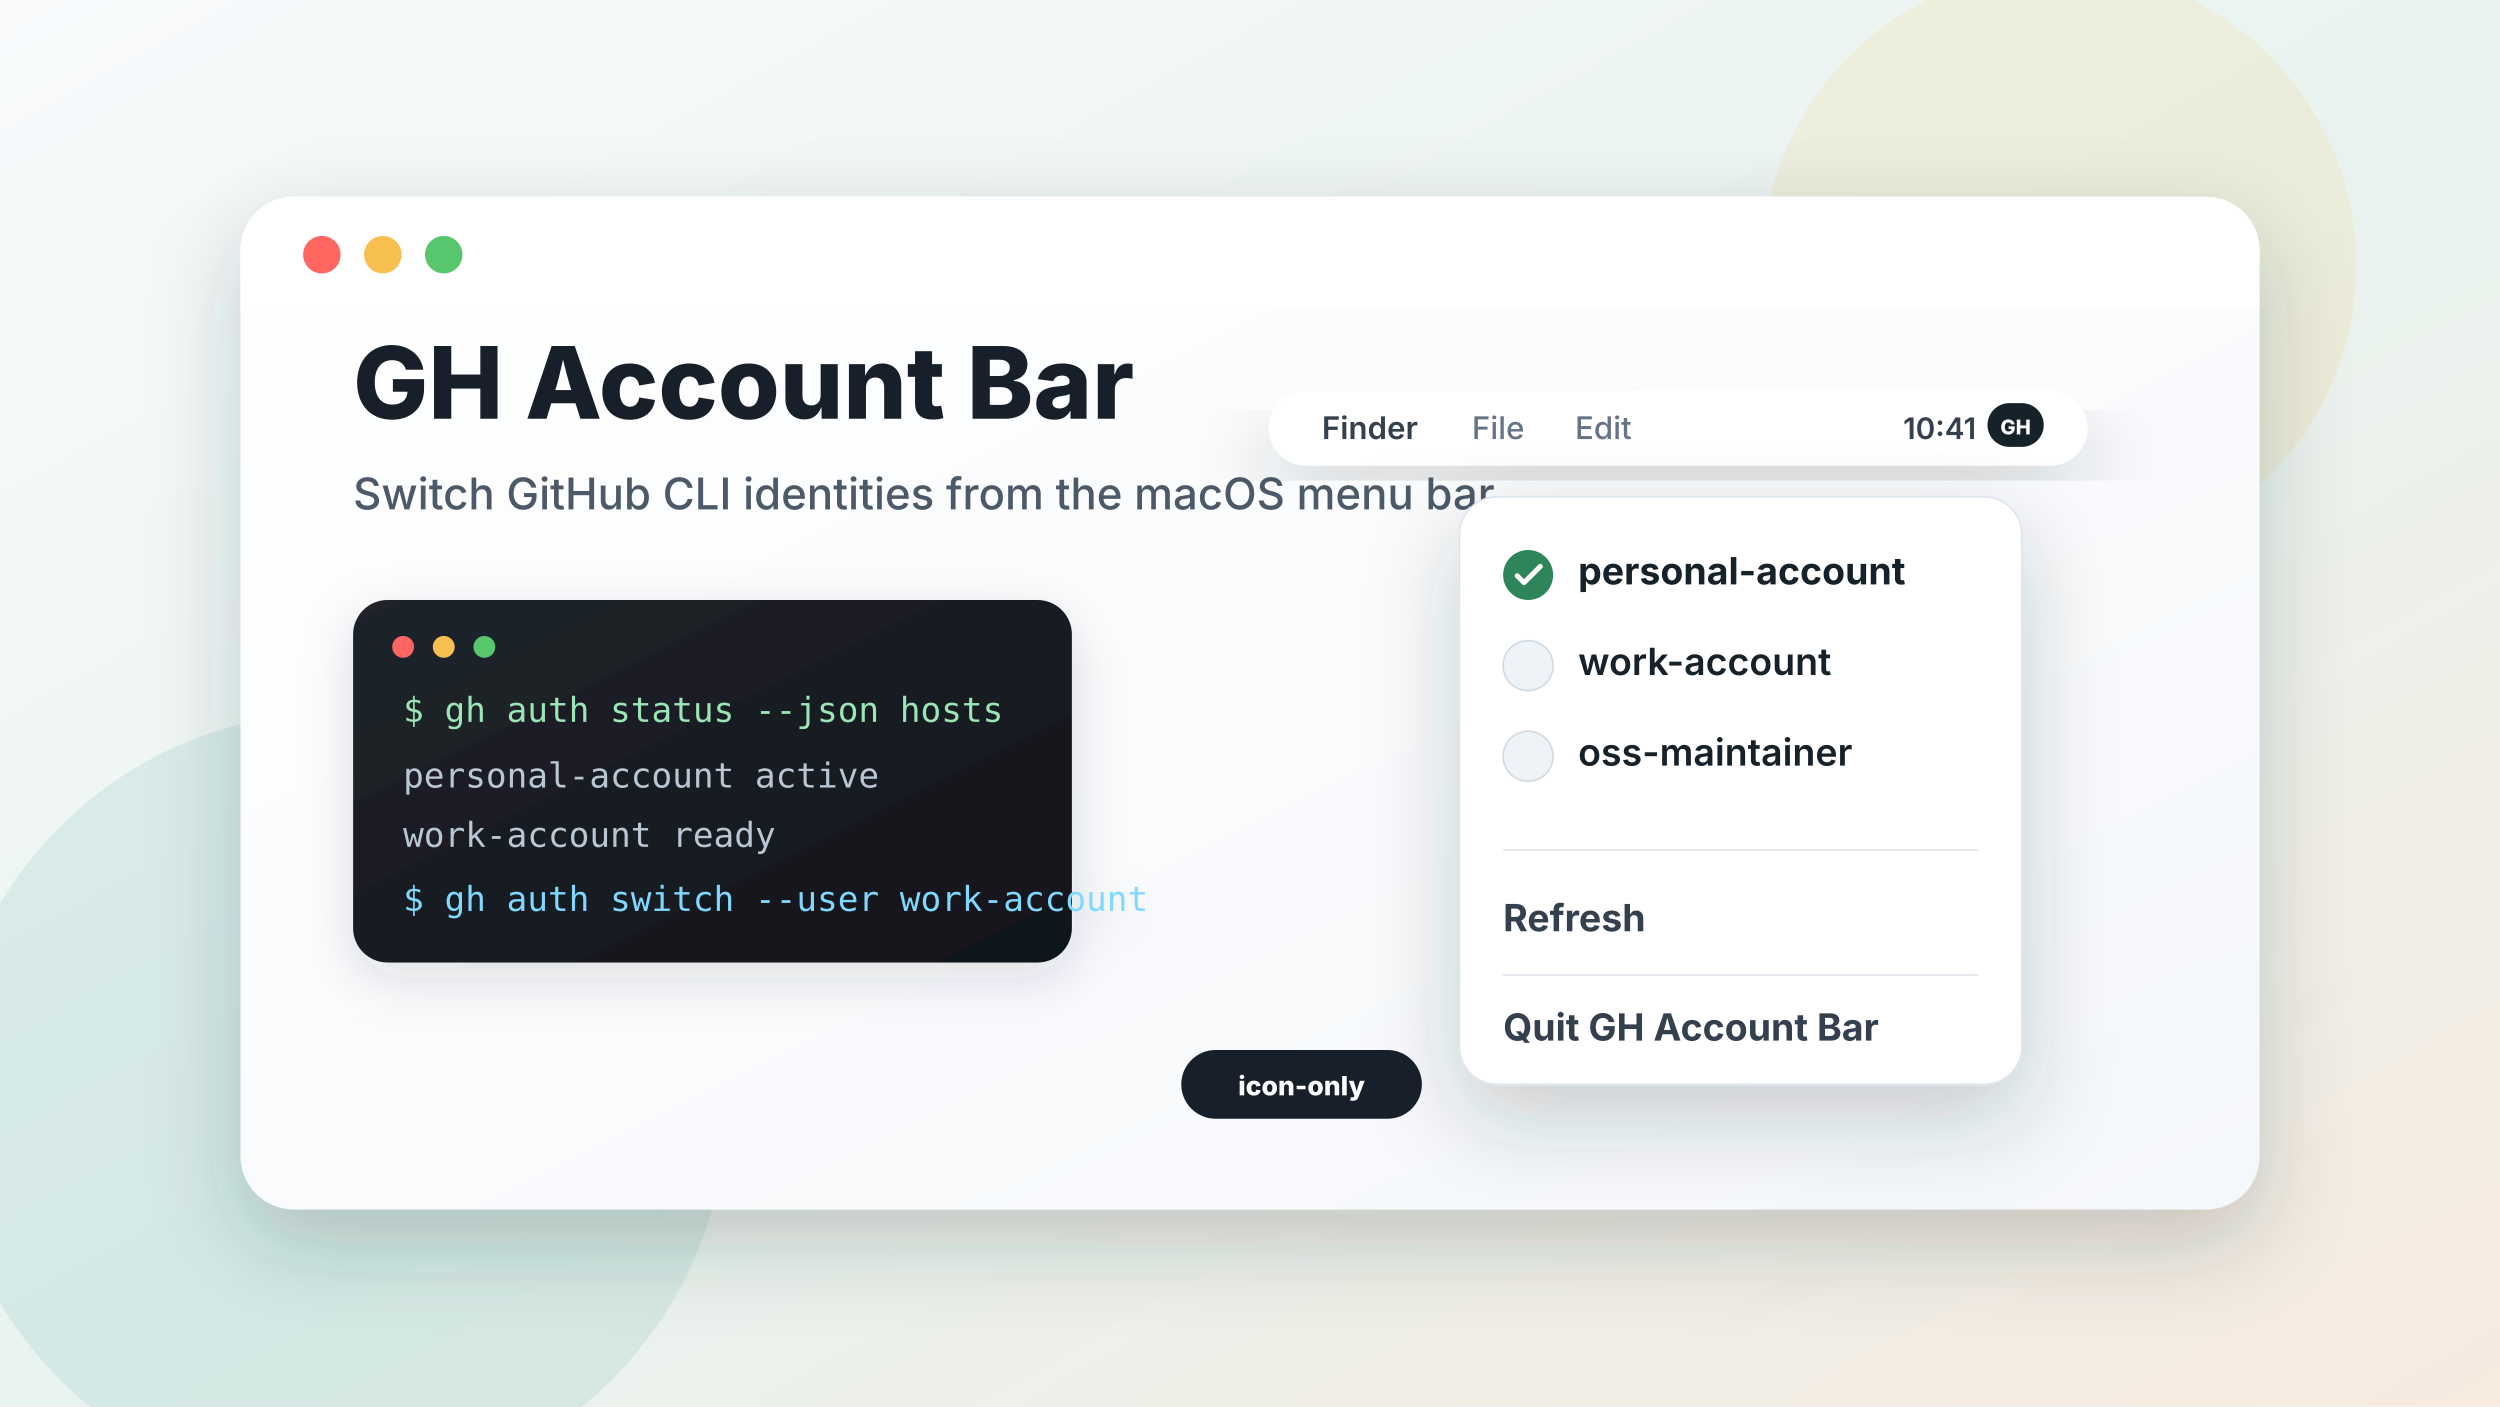
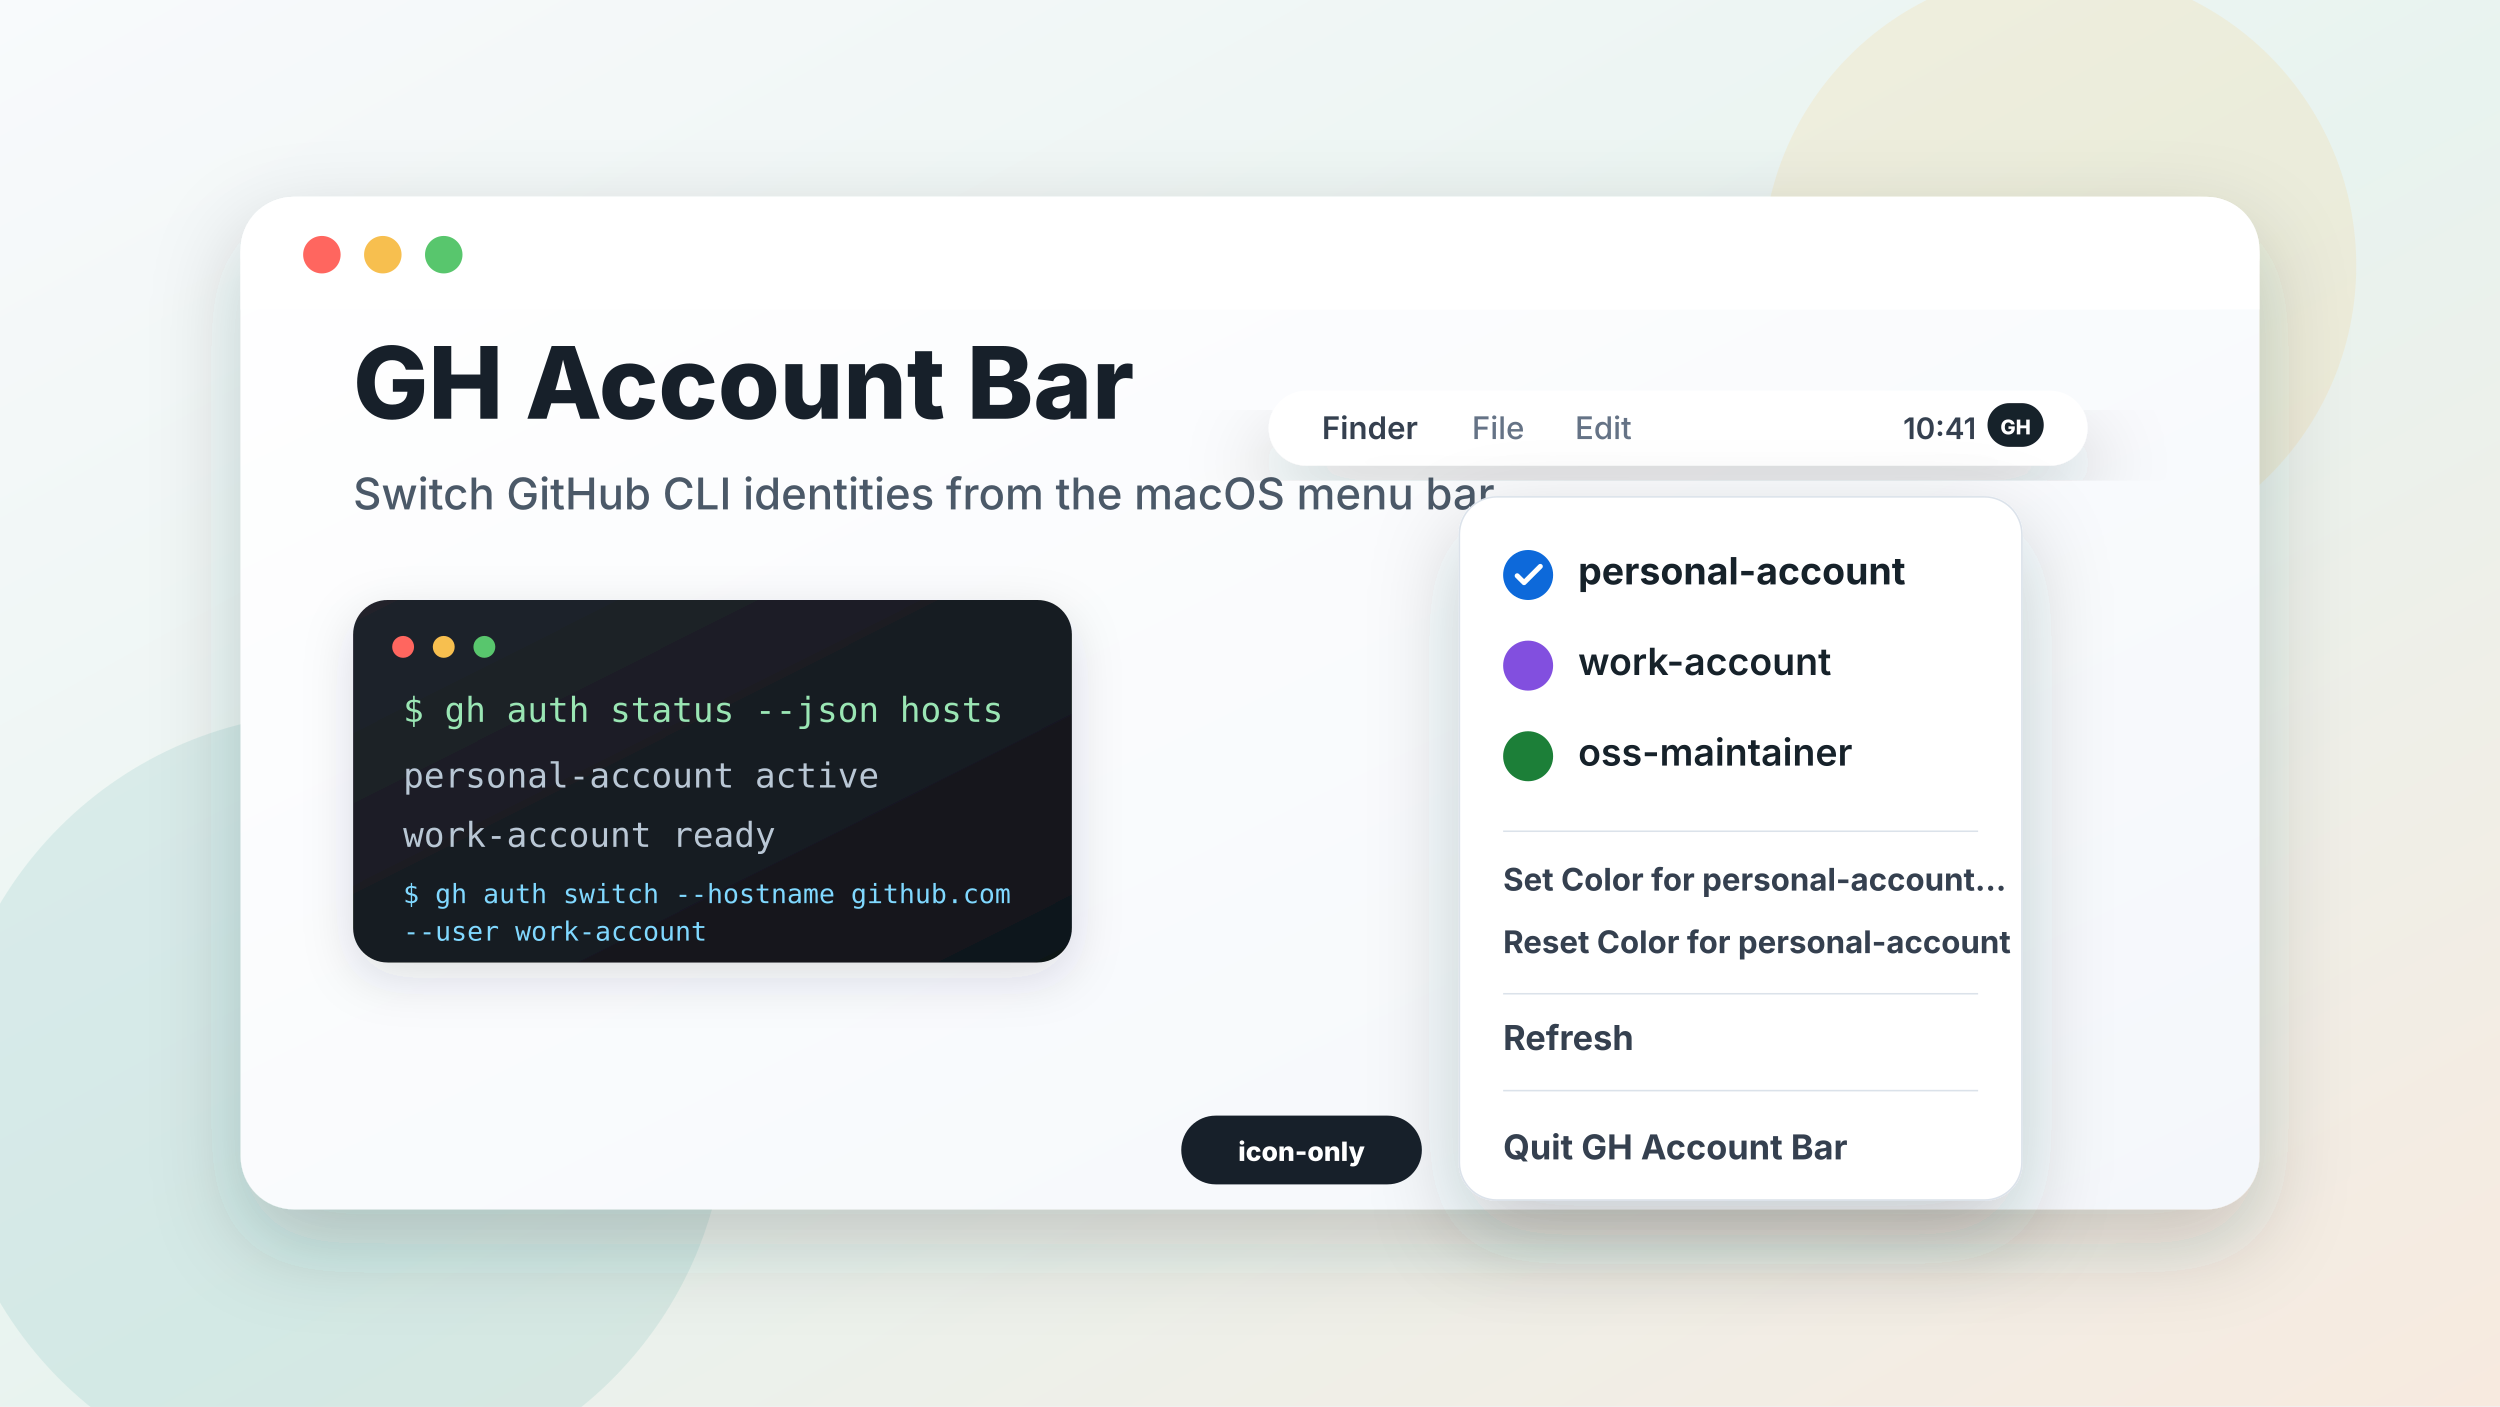
<svg xmlns="http://www.w3.org/2000/svg" width="1600" height="900" viewBox="0 0 1600 900" role="img" aria-labelledby="title desc">
  <defs>
    <linearGradient id="bg" x1="0" y1="0" x2="1" y2="1">
      <stop offset="0" stop-color="#f8fafc" />
      <stop offset="0.52" stop-color="#e8f3ef" />
      <stop offset="1" stop-color="#f7eadf" />
    </linearGradient>
    <linearGradient id="window" x1="0" y1="0" x2="1" y2="1">
      <stop offset="0" stop-color="#ffffff" />
      <stop offset="1" stop-color="#f4f7fb" />
    </linearGradient>
    <linearGradient id="terminal" x1="0" y1="0" x2="1" y2="1">
      <stop offset="0" stop-color="#20242c" />
      <stop offset="1" stop-color="#101419" />
    </linearGradient>
    <filter id="shadow" x="-20%" y="-20%" width="140%" height="140%">
      <feDropShadow dx="0" dy="22" stdDeviation="28" flood-color="#29323d" flood-opacity="0.22" />
    </filter>
    <filter id="softShadow" x="-20%" y="-20%" width="140%" height="140%">
      <feDropShadow dx="0" dy="10" stdDeviation="16" flood-color="#29323d" flood-opacity="0.14" />
    </filter>
  </defs>
  <rect width="1600" height="900" fill="url(#bg)" />
  <circle cx="1318" cy="170" r="190" fill="#f8c66d" opacity="0.16" />
  <circle cx="215" cy="706" r="250" fill="#46a6a0" opacity="0.13" />
  <g filter="url(#shadow)">
    <rect x="154" y="126" width="1292" height="648" rx="34" fill="url(#window)" />
    <rect x="154" y="126" width="1292" height="72" rx="34" fill="#ffffff" />
    <path d="M154 164a38 38 0 0 1 38-38h1216a38 38 0 0 1 38 38v34H154z" fill="#ffffff" />
    <circle cx="206" cy="163" r="12" fill="#ff665f" />
    <circle cx="245" cy="163" r="12" fill="#f7bf4f" />
    <circle cx="284" cy="163" r="12" fill="#59c66d" />
  </g>
  <g transform="translate(226 268)">
    <text x="0" y="0" font-family="Inter, -apple-system, BlinkMacSystemFont, Segoe UI, sans-serif" font-size="64" font-weight="760" fill="#17202a">GH Account Bar</text>
    <text x="0" y="58" font-family="Inter, -apple-system, BlinkMacSystemFont, Segoe UI, sans-serif" font-size="28" font-weight="500" fill="#4b5968">Switch GitHub CLI identities from the macOS menu bar.</text>
    <g transform="translate(0 116)" filter="url(#softShadow)">
      <rect x="0" y="0" width="460" height="232" rx="22" fill="url(#terminal)" />
      <circle cx="32" cy="30" r="7" fill="#ff665f" />
      <circle cx="58" cy="30" r="7" fill="#f7bf4f" />
      <circle cx="84" cy="30" r="7" fill="#59c66d" />
      <text x="32" y="78" font-family="SFMono-Regular, Menlo, Consolas, monospace" font-size="22" fill="#9ae6b4">$ gh auth status --json hosts</text>
      <text x="32" y="120" font-family="SFMono-Regular, Menlo, Consolas, monospace" font-size="22" fill="#b9c7d5">personal-account  active</text>
      <text x="32" y="158" font-family="SFMono-Regular, Menlo, Consolas, monospace" font-size="22" fill="#b9c7d5">work-account      ready</text>
-       <text x="32" y="199" font-family="SFMono-Regular, Menlo, Consolas, monospace" font-size="22" fill="#80d8ff">$ gh auth switch --user work-account</text>
+       <text x="32" y="194" font-family="SFMono-Regular, Menlo, Consolas, monospace" font-size="17" fill="#80d8ff">$ gh auth switch --hostname github.com</text>
+       <text x="32" y="218" font-family="SFMono-Regular, Menlo, Consolas, monospace" font-size="17" fill="#80d8ff">  --user work-account</text>
    </g>
  </g>
  <g transform="translate(812 250)" filter="url(#shadow)">
    <rect x="0" y="0" width="524" height="48" rx="24" fill="#ffffff" opacity="0.95" />
    <text x="34" y="31" font-family="Inter, -apple-system, BlinkMacSystemFont, Segoe UI, sans-serif" font-size="20" font-weight="620" fill="#344050">Finder</text>
    <text x="130" y="31" font-family="Inter, -apple-system, BlinkMacSystemFont, Segoe UI, sans-serif" font-size="20" font-weight="520" fill="#657386">File</text>
    <text x="196" y="31" font-family="Inter, -apple-system, BlinkMacSystemFont, Segoe UI, sans-serif" font-size="20" font-weight="520" fill="#657386">Edit</text>
    <text x="406" y="31" font-family="Inter, -apple-system, BlinkMacSystemFont, Segoe UI, sans-serif" font-size="19" font-weight="620" fill="#344050">10:41</text>
    <g transform="translate(468 13)">
      <rect x="-8" y="-5" width="36" height="28" rx="14" fill="#17202a" />
      <text x="10" y="15" text-anchor="middle" font-family="Inter, -apple-system, BlinkMacSystemFont, Segoe UI, sans-serif" font-size="13" font-weight="800" fill="#ffffff">GH</text>
    </g>
  </g>
  <g transform="translate(934 318)" filter="url(#shadow)">
-     <rect x="0" y="0" width="360" height="376" rx="24" fill="#ffffff" />
-     <rect x="0" y="0" width="360" height="376" rx="24" fill="none" stroke="#dbe2ea" />
+     <rect x="0" y="0" width="360" height="450" rx="24" fill="#ffffff" />
+     <rect x="0" y="0" width="360" height="450" rx="24" fill="none" stroke="#dbe2ea" />
    <g transform="translate(28 34)">
-       <circle cx="16" cy="16" r="16" fill="#2f855a" />
+       <circle cx="16" cy="16" r="16" fill="#0969da" />
      <path d="M9 16.5l4.4 4.4L23.8 10.5" fill="none" stroke="#ffffff" stroke-width="3.2" stroke-linecap="round" stroke-linejoin="round" />
      <text x="48" y="22" font-family="Inter, -apple-system, BlinkMacSystemFont, Segoe UI, sans-serif" font-size="24" font-weight="720" fill="#17202a">personal-account</text>
    </g>
    <g transform="translate(28 92)">
-       <circle cx="16" cy="16" r="16" fill="#eef3f7" stroke="#cfd8e3" />
+       <circle cx="16" cy="16" r="16" fill="#8250df" />
      <text x="48" y="22" font-family="Inter, -apple-system, BlinkMacSystemFont, Segoe UI, sans-serif" font-size="24" font-weight="640" fill="#17202a">work-account</text>
    </g>
    <g transform="translate(28 150)">
-       <circle cx="16" cy="16" r="16" fill="#eef3f7" stroke="#cfd8e3" />
+       <circle cx="16" cy="16" r="16" fill="#1a7f37" />
      <text x="48" y="22" font-family="Inter, -apple-system, BlinkMacSystemFont, Segoe UI, sans-serif" font-size="24" font-weight="640" fill="#17202a">oss-maintainer</text>
    </g>
-     <line x1="28" y1="226" x2="332" y2="226" stroke="#dbe2ea" />
-     <text x="28" y="278" font-family="Inter, -apple-system, BlinkMacSystemFont, Segoe UI, sans-serif" font-size="24" font-weight="650" fill="#344050">Refresh</text>
-     <line x1="28" y1="306" x2="332" y2="306" stroke="#dbe2ea" />
-     <text x="28" y="348" font-family="Inter, -apple-system, BlinkMacSystemFont, Segoe UI, sans-serif" font-size="24" font-weight="650" fill="#344050">Quit GH Account Bar</text>
+     <line x1="28" y1="214" x2="332" y2="214" stroke="#dbe2ea" />
+     <text x="28" y="252" font-family="Inter, -apple-system, BlinkMacSystemFont, Segoe UI, sans-serif" font-size="20" font-weight="650" fill="#344050">Set Color for personal-account...</text>
+     <text x="28" y="292" font-family="Inter, -apple-system, BlinkMacSystemFont, Segoe UI, sans-serif" font-size="20" font-weight="650" fill="#344050">Reset Color for personal-account</text>
+     <line x1="28" y1="318" x2="332" y2="318" stroke="#dbe2ea" />
+     <text x="28" y="354" font-family="Inter, -apple-system, BlinkMacSystemFont, Segoe UI, sans-serif" font-size="22" font-weight="650" fill="#344050">Refresh</text>
+     <line x1="28" y1="380" x2="332" y2="380" stroke="#dbe2ea" />
+     <text x="28" y="424" font-family="Inter, -apple-system, BlinkMacSystemFont, Segoe UI, sans-serif" font-size="22" font-weight="650" fill="#344050">Quit GH Account Bar</text>
  </g>
-   <g transform="translate(756 672)">
+   <g transform="translate(756 714)">
    <rect x="0" y="0" width="154" height="44" rx="22" fill="#17202a" />
    <text x="77" y="29" text-anchor="middle" font-family="Inter, -apple-system, BlinkMacSystemFont, Segoe UI, sans-serif" font-size="17" font-weight="760" fill="#ffffff">icon-only</text>
  </g>
</svg>
